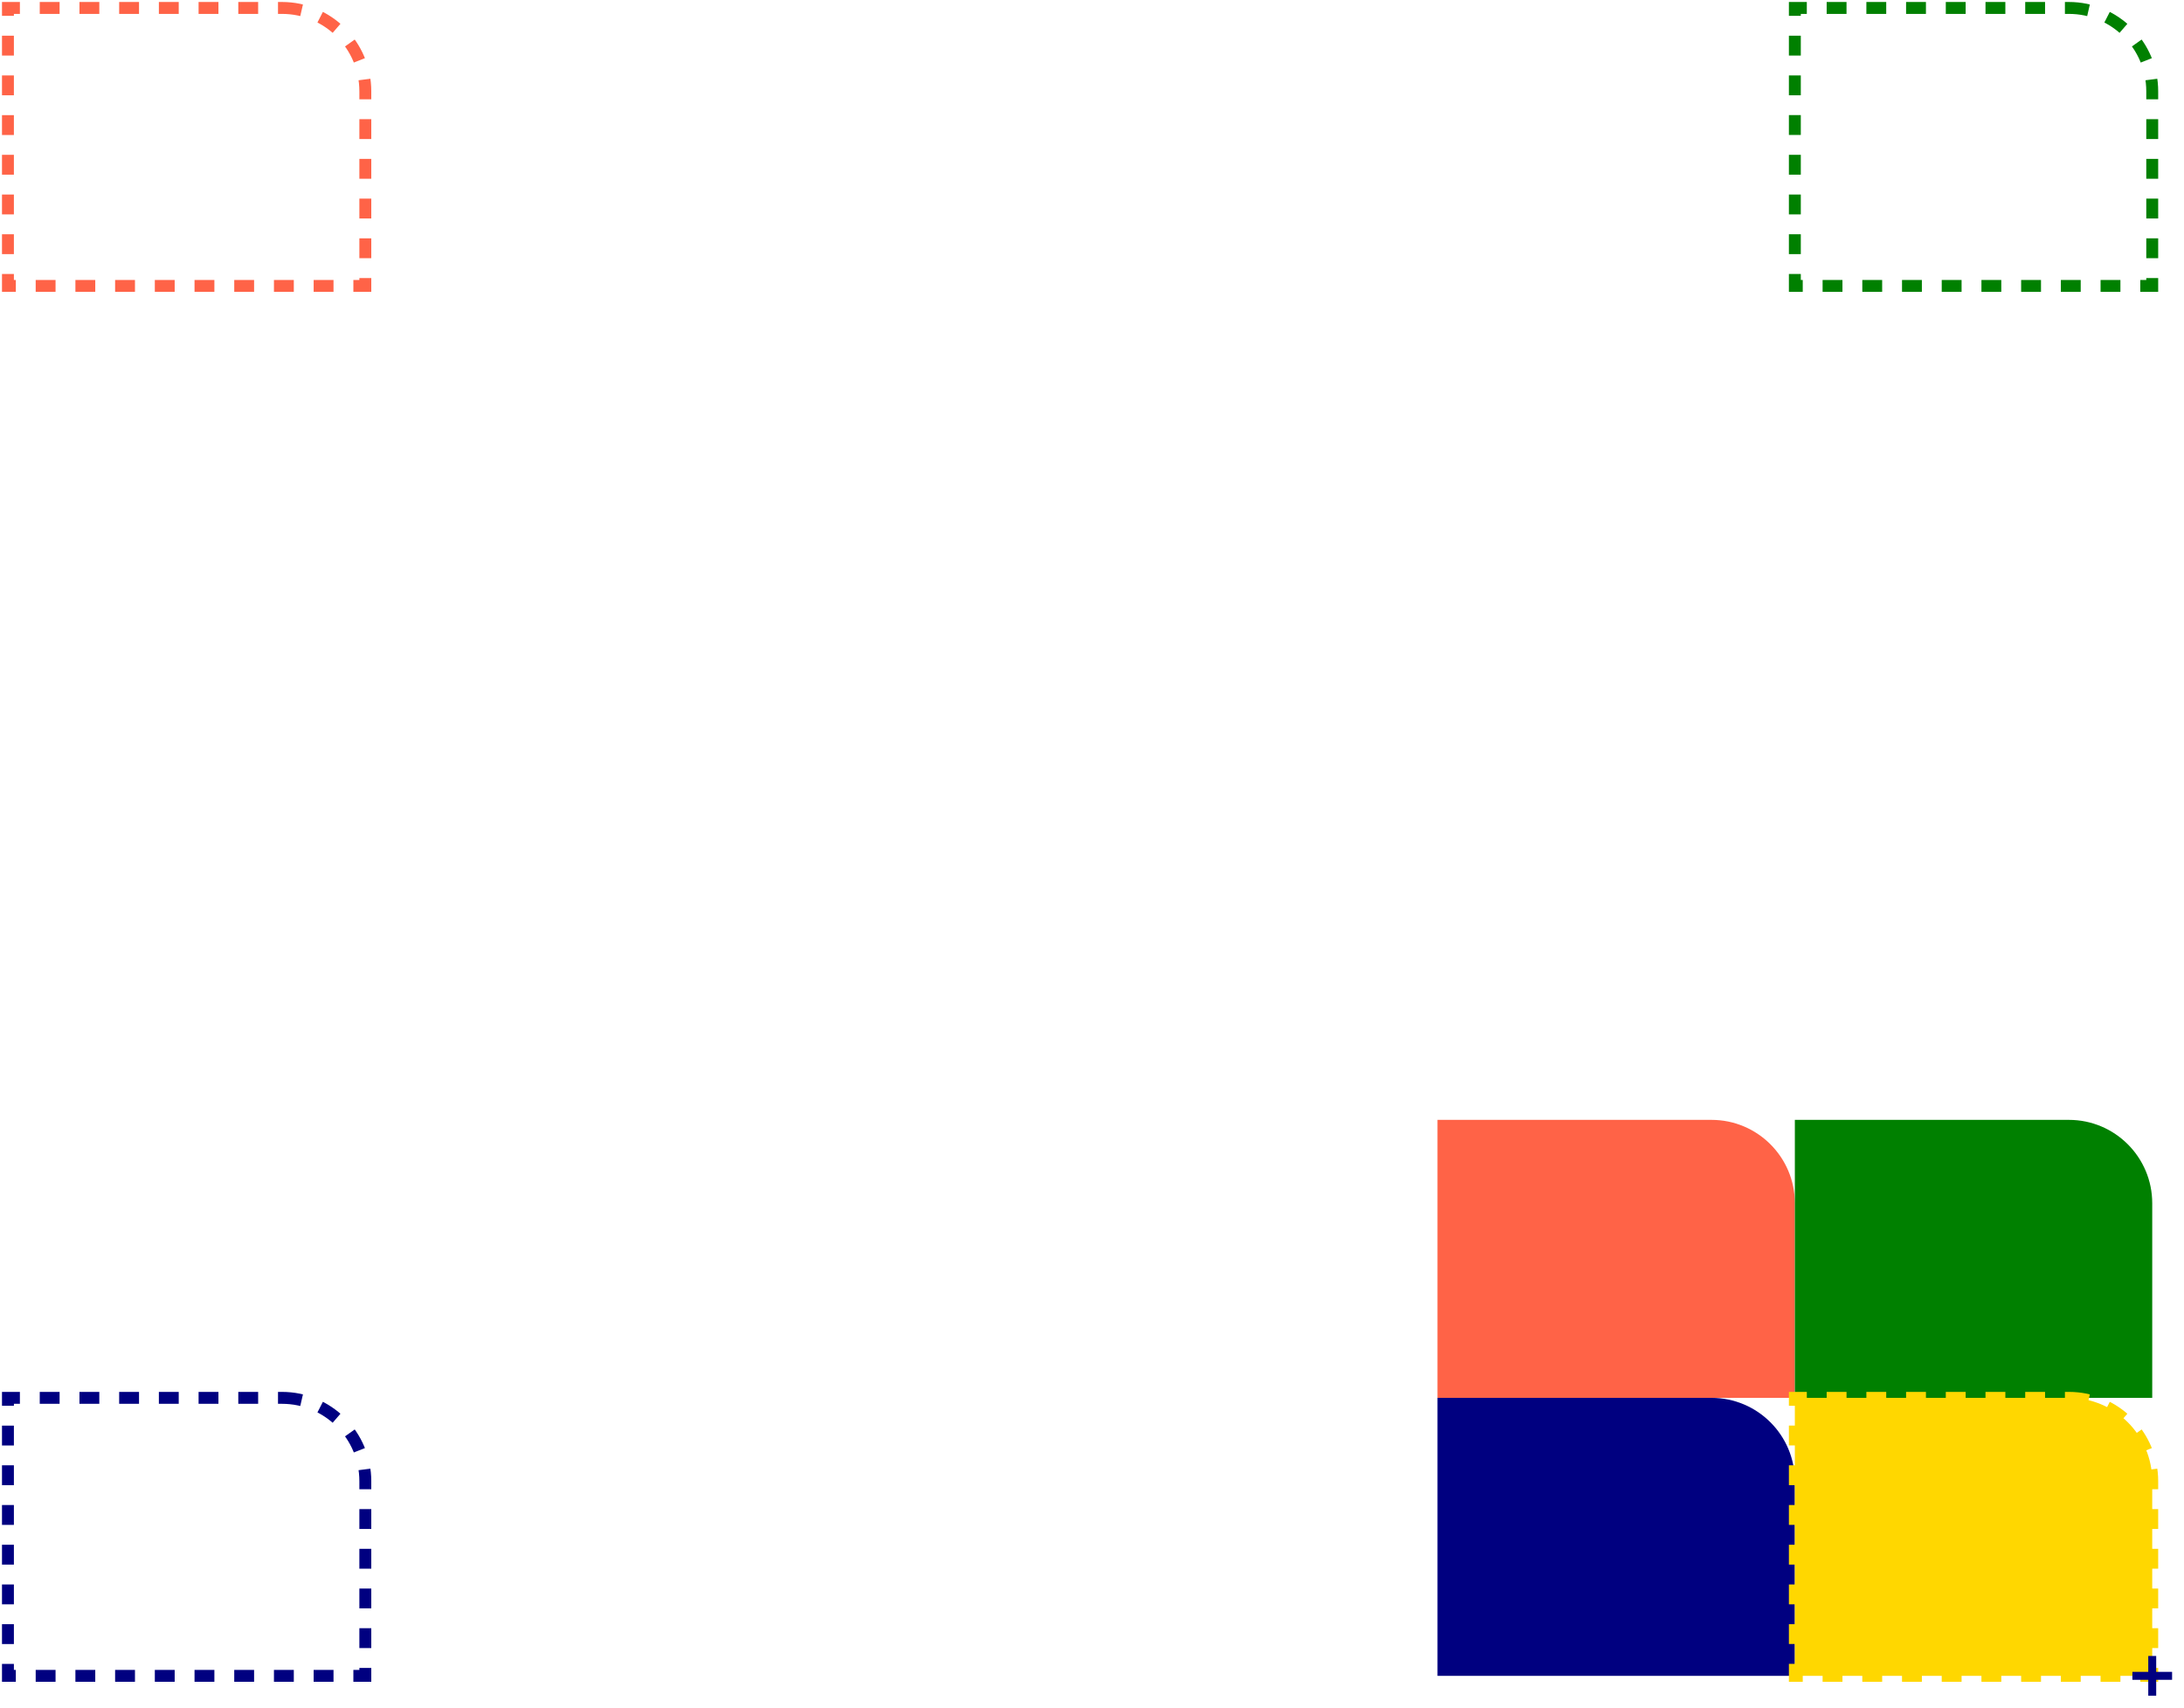
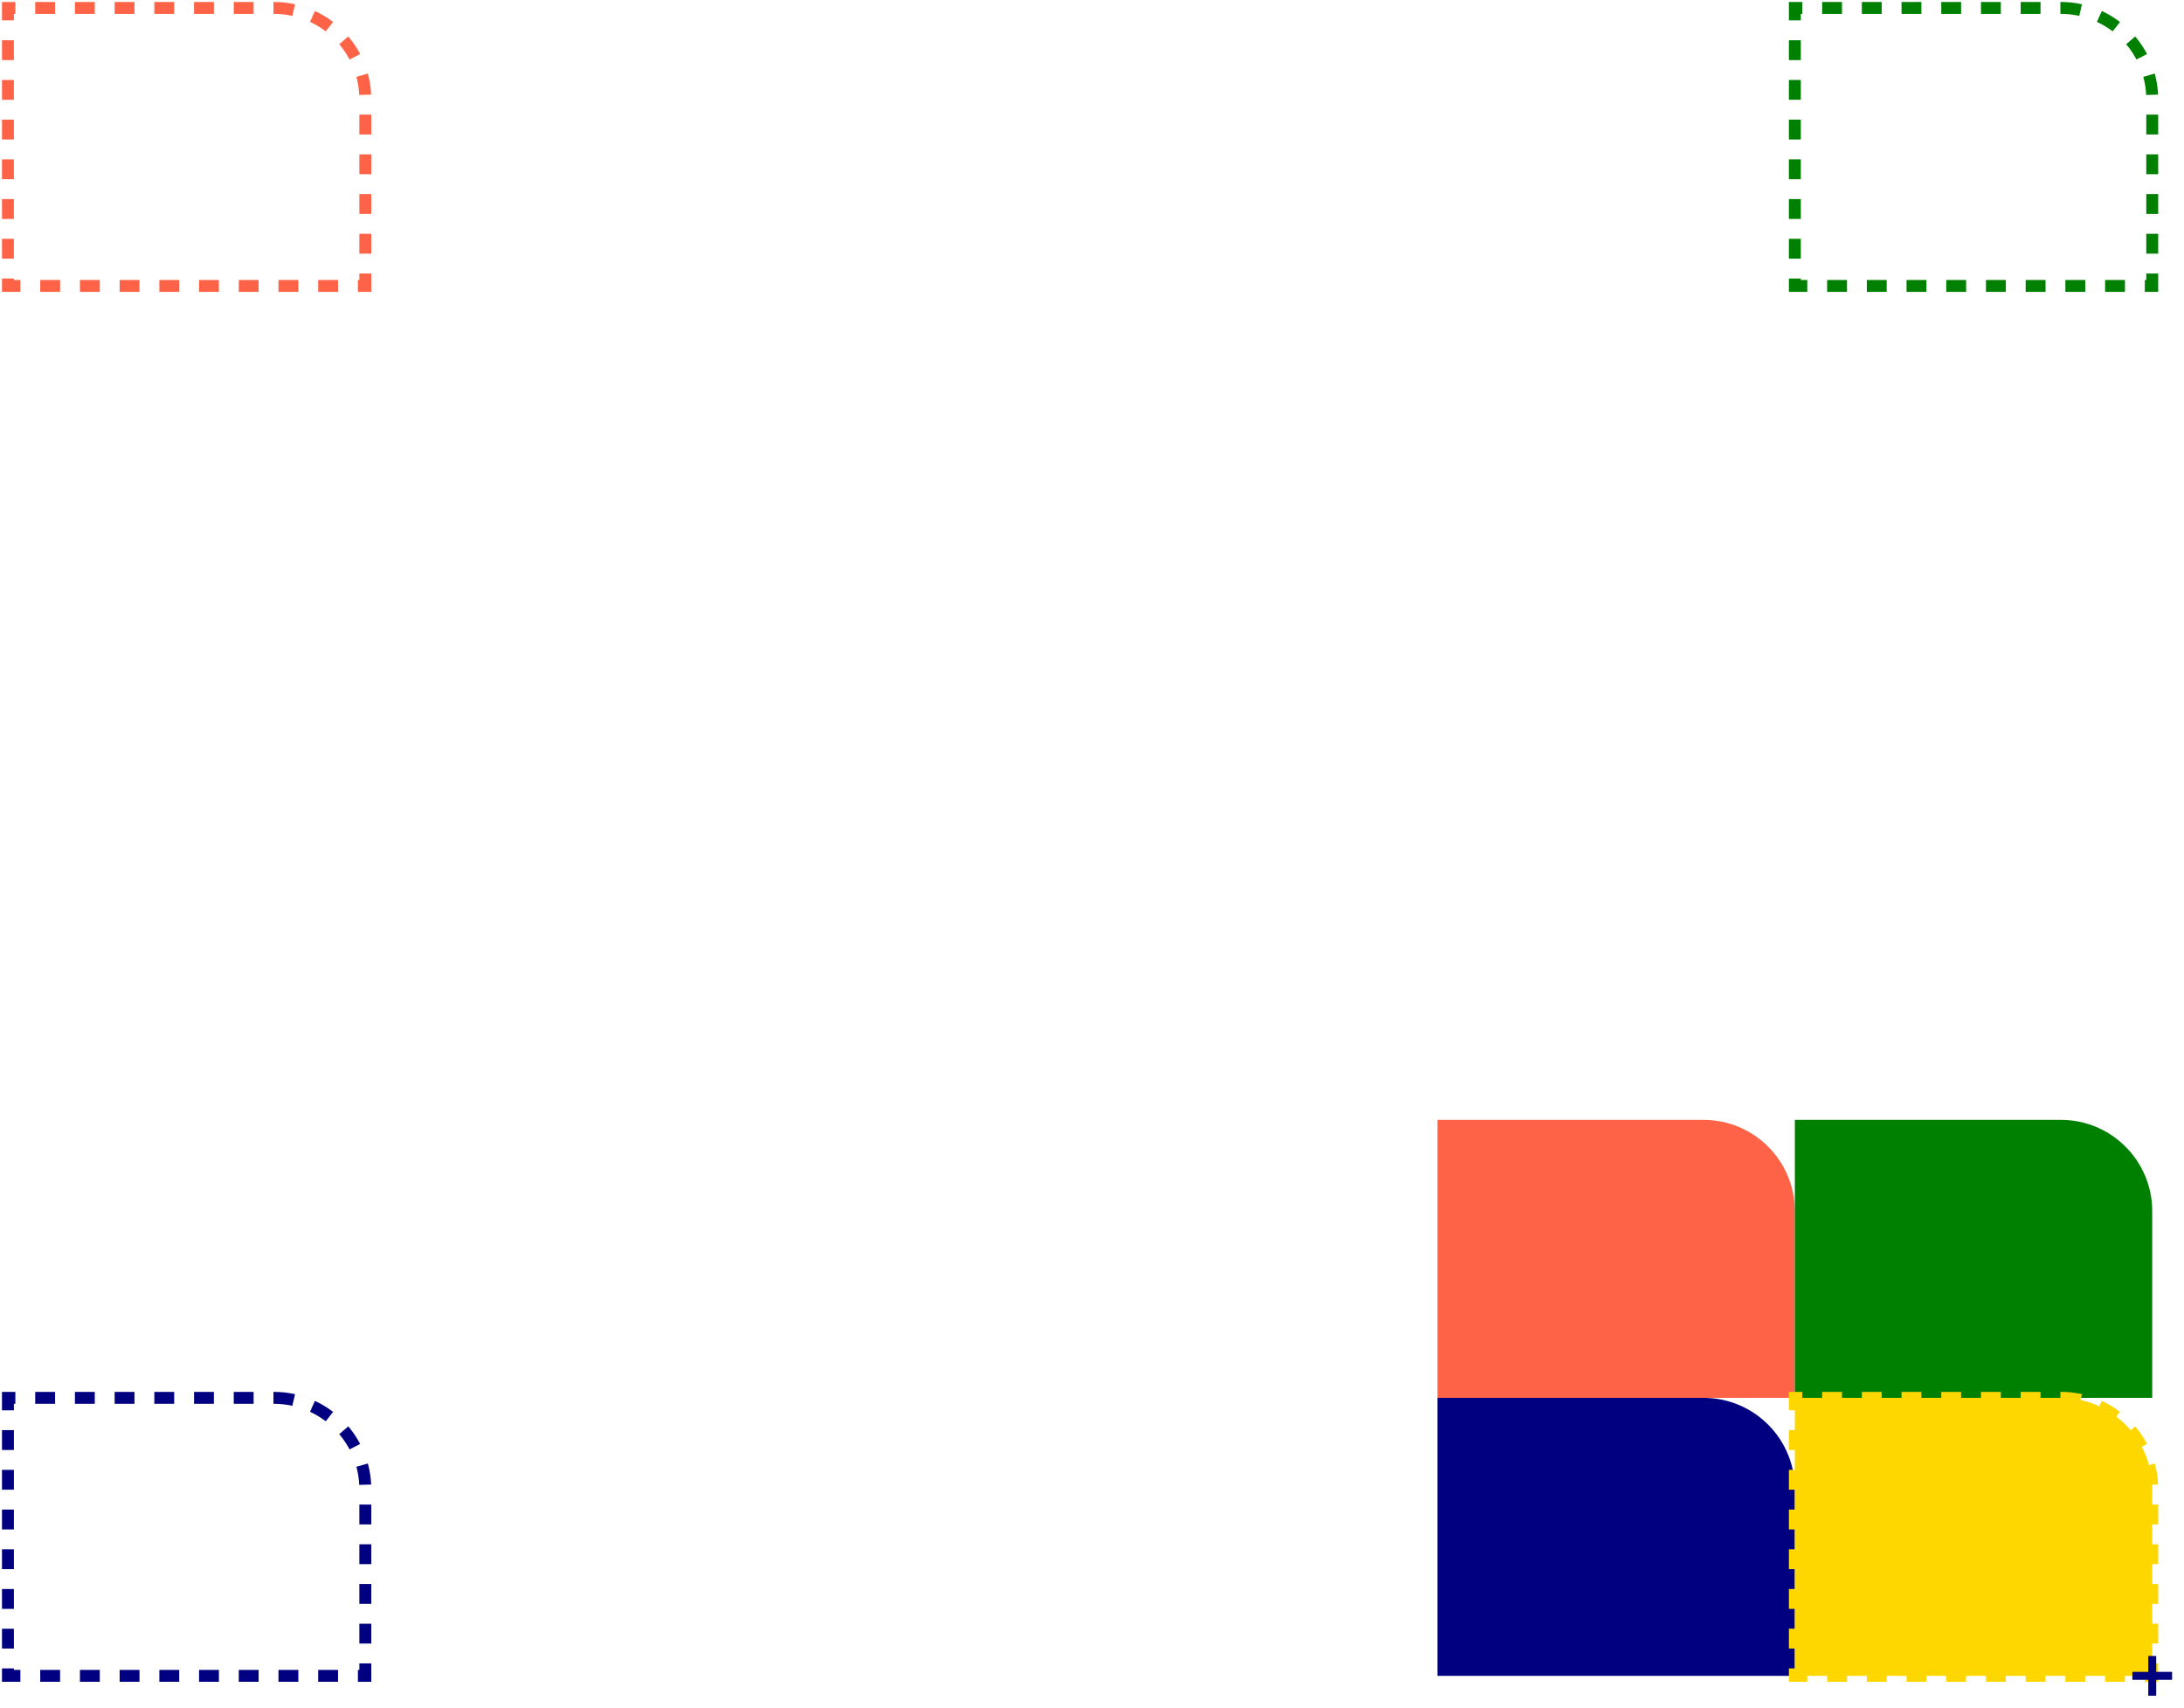
<svg xmlns="http://www.w3.org/2000/svg" xmlns:xlink="http://www.w3.org/1999/xlink" width="550" height="430" version="1.1">
  <style>
        .crosshairs {
            stroke: navy;
            stroke-width: 2;
        }
        .boundary {
            fill: none;
            stroke-width: 3;
            stroke-dasharray: 5 5;
        }
    </style>
  <defs>
-     <path id="box" d="M-21,-70 a21,21 0 0 1 21,21 v49 h-90 v-70 z" />
+     <path id="box" d="M-23,-70 a23,23 0 0 1 23,23 v47 h-90 v-70 z" />
  </defs>
  <g transform="translate(542,422)">
    <use xlink:href="#box" fill="tomato" transform="translate(-90,-70)" />
    <use xlink:href="#box" fill="green" transform="translate(0,-70)" />
    <use xlink:href="#box" fill="navy" transform="translate(-90,0)" />
    <use xlink:href="#box" fill="gold" transform="translate(0,0)" />
    <use xlink:href="#box" stroke="tomato" transform="translate(-450,-350)" class="boundary" />
    <use xlink:href="#box" stroke="green" transform="translate(0,-350)" class="boundary" />
    <use xlink:href="#box" stroke="navy" transform="translate(-450,0)" class="boundary" />
    <use xlink:href="#box" stroke="gold" transform="translate(0,0)" class="boundary" />
    <line class="crosshairs" x1="-5" y1="0" x2="5" y2="0" />
    <line class="crosshairs" x1="0" y1="-5" x2="0" y2="5" />
  </g>
</svg>
